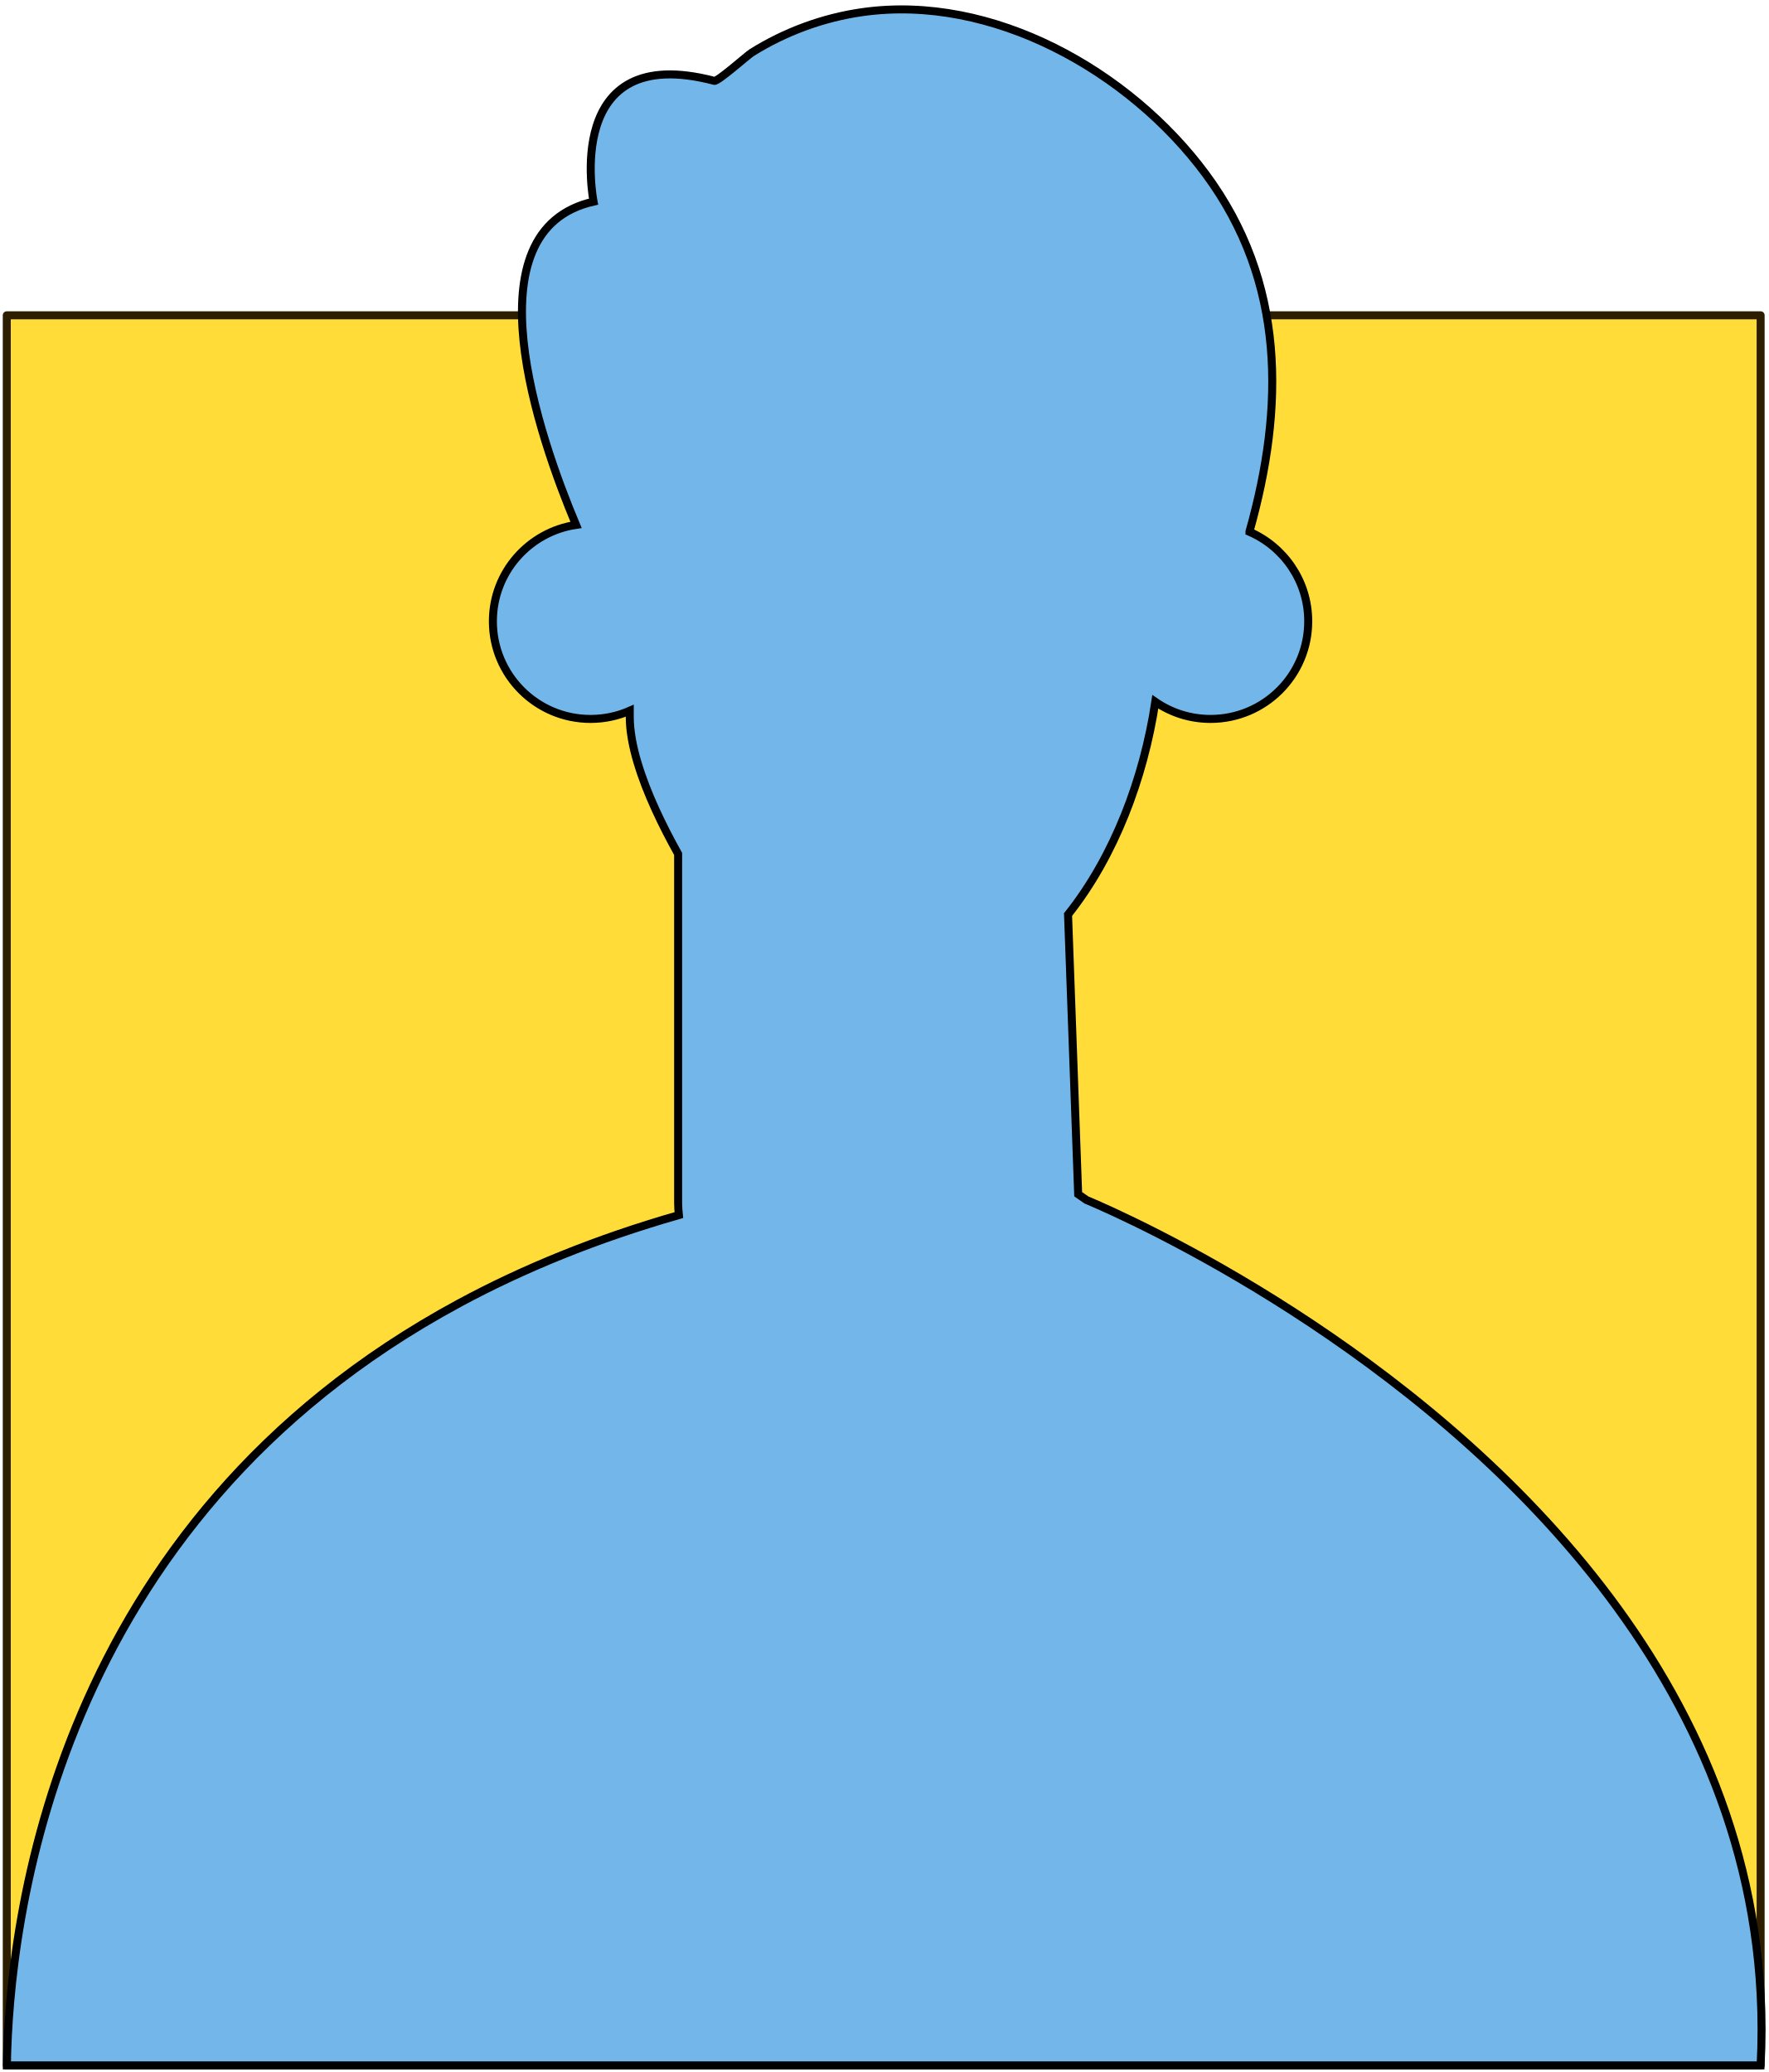
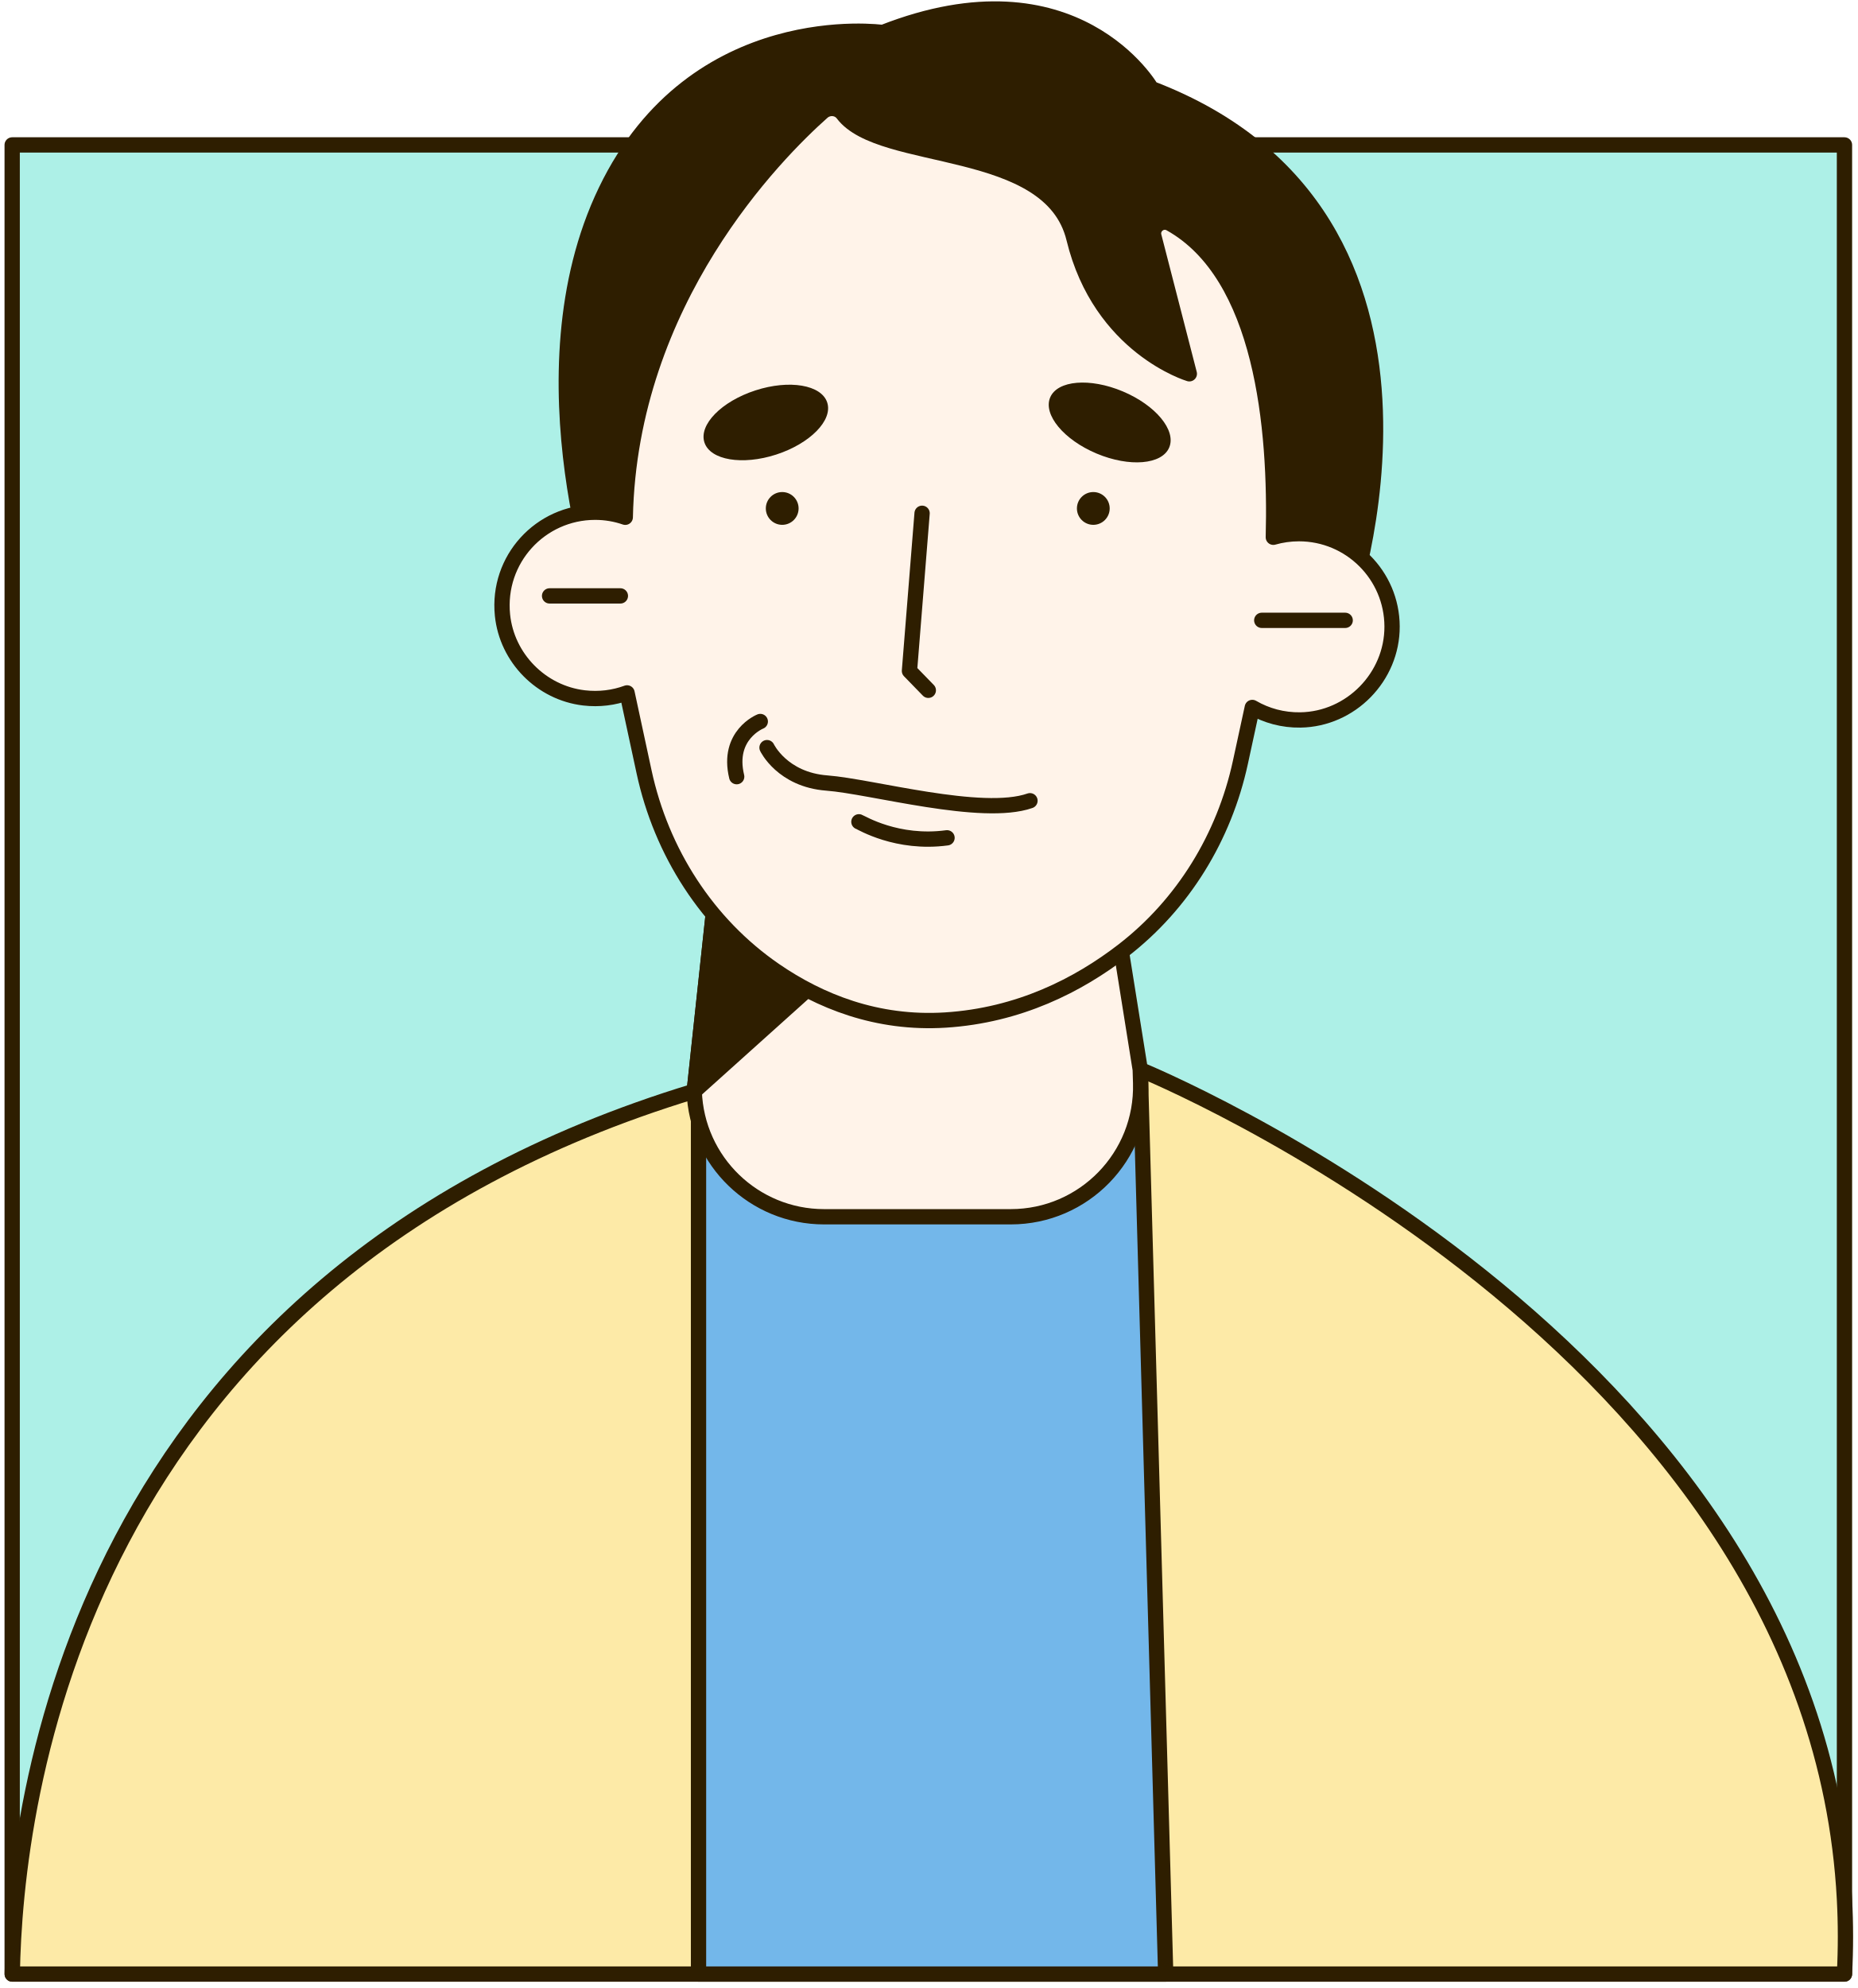
- <svg xmlns="http://www.w3.org/2000/svg" width="221" height="259" viewBox="0 0 221 259" fill="none">
-   <path d="M220.035 39.411H0.847V258.176H220.035V39.411Z" fill="#FFDC38" />
-   <path d="M220.035 39.411H0.847V258.176H220.035V39.411Z" stroke="#2E1E00" stroke-miterlimit="10" stroke-linecap="round" stroke-linejoin="round" />
-   <path d="M220.035 249.221C217.781 206.428 183.433 177.582 159.302 162.478C159.295 162.473 159.289 162.469 159.281 162.465C158.529 161.994 157.785 161.535 157.053 161.091C144.858 153.693 135.791 150.004 135.791 150.004L134.746 149.278L133.479 114.317C133.479 114.317 133.479 114.317 133.479 114.317C139.261 107.045 142.939 97.329 144.387 87.726C146.348 89.079 148.727 89.866 151.29 89.866C158.031 89.866 163.497 84.406 163.497 77.664C163.497 72.651 160.471 68.35 156.148 66.473C156.148 66.472 156.149 66.467 156.149 66.467C160.538 50.894 160.688 35.273 150.667 21.733C141.152 8.879 124.029 -0.803 107.74 1.522C102.857 2.22 98.109 3.97 93.931 6.59C93.431 6.904 89.698 10.22 89.274 10.108C70.154 5.078 74.18 25.204 74.18 25.204C58.375 28.761 67.389 54.651 71.991 65.612C66.115 66.487 61.599 71.54 61.599 77.664C61.599 84.406 67.065 89.866 73.8 89.866C75.547 89.866 77.204 89.503 78.706 88.841V89.615C78.706 91.368 79.076 93.324 79.684 95.362L79.69 95.368C80.81 99.129 82.759 103.17 84.75 106.741V150.34C84.75 150.86 84.787 151.375 84.842 151.885C74.482 154.854 65.382 158.589 57.408 162.891V162.892C6.629 190.299 1.139 240.411 0.859 258.174H220.035C220.196 255.122 220.19 252.141 220.035 249.221Z" fill="#73B7EA" stroke="black" stroke-miterlimit="10" />
+ <svg xmlns="http://www.w3.org/2000/svg" width="243" height="260" viewBox="0 0 243 260" fill="none">
+   <path d="M241.278 18.954H1.593V258.175H241.278V18.954Z" fill="#ADF0E7" />
+   <path d="M241.278 18.954H1.593V258.175H241.278V18.954Z" stroke="#2E1E00" stroke-width="2" stroke-miterlimit="10" stroke-linecap="round" stroke-linejoin="round" />
+   <path d="M241.277 258.176H1.606C1.958 235.937 9.773 167.34 90.813 142.714C92.214 142.284 93.642 141.867 95.095 141.469C97.097 140.915 99.137 140.387 101.222 139.892H149.157C149.157 139.892 237.458 175.793 241.277 248.386C241.447 251.58 241.453 254.839 241.277 258.176Z" fill="#FDEAA7" />
+   <path d="M241.277 258.176H1.606C1.958 235.937 9.773 167.34 90.813 142.714C92.214 142.284 93.642 141.867 95.095 141.469C97.097 140.915 99.137 140.387 101.222 139.892H149.157C149.157 139.892 237.458 175.793 241.277 248.386C241.447 251.58 241.453 254.839 241.277 258.176Z" stroke="#2E1E00" stroke-width="2" stroke-miterlimit="10" stroke-linecap="round" stroke-linejoin="round" />
+   <path d="M91.374 258.176V146.162L90.813 142.714C92.214 142.284 93.642 141.867 95.095 141.469C97.097 140.915 99.137 140.387 101.222 139.892H149.157L152.487 258.176H91.374Z" fill="#73B7EA" />
+   <path d="M91.374 258.176V146.162L90.813 142.714C92.214 142.284 93.642 141.867 95.095 141.469C97.097 140.915 99.137 140.387 101.222 139.892H149.157L152.487 258.176H91.374V258.176Z" stroke="#2E1E00" stroke-width="2" stroke-miterlimit="10" stroke-linecap="round" stroke-linejoin="round" />
+   <path d="M132.216 159.134H107.799C103.217 159.134 99.052 157.315 95.988 154.356C92.925 151.397 90.969 147.29 90.813 142.715L94.463 108.69H144.17L149.157 139.892L149.209 141.659C149.476 151.227 141.791 159.134 132.216 159.134Z" fill="#FFF3E9" />
+   <path d="M132.216 159.134H107.799C103.217 159.134 99.052 157.315 95.988 154.356C92.925 151.397 90.969 147.29 90.813 142.715L94.463 108.69H144.17L149.157 139.892L149.209 141.659C149.476 151.227 141.791 159.134 132.216 159.134Z" stroke="#2E1E00" stroke-width="2" stroke-miterlimit="10" stroke-linecap="round" stroke-linejoin="round" />
+   <path d="M128.677 108.689L90.813 142.715L94.463 108.689H128.677Z" fill="#2E1E00" />
+   <path d="M128.677 108.689L90.813 142.715L94.463 108.689H128.677Z" stroke="#2E1E00" stroke-width="2" stroke-miterlimit="10" stroke-linecap="round" stroke-linejoin="round" />
+   <path d="M79.251 80.362H176.061C176.061 80.362 194.603 28.4 150.618 11.582C150.618 11.582 140.7 -5.667 115.474 4.251C115.474 4.251 90.894 0.801 79.251 24.95C67.607 49.099 79.251 80.362 79.251 80.362Z" fill="#2E1E00" />
+   <path d="M79.251 80.362H176.061C176.061 80.362 194.603 28.4 150.618 11.582C150.618 11.582 140.7 -5.667 115.474 4.251C115.474 4.251 90.894 0.801 79.251 24.95C67.607 49.099 79.251 80.362 79.251 80.362Z" stroke="#2E1E00" stroke-width="2" stroke-miterlimit="10" stroke-linecap="round" stroke-linejoin="round" />
+   <path d="M182.099 81.932C182.123 88.525 176.704 94.056 170.112 94.159C167.817 94.195 165.661 93.598 163.815 92.524L162.253 99.728C160.142 109.455 154.79 118.238 146.909 124.319C141.052 128.839 133.281 132.799 123.664 133.406C114.692 133.971 107.204 130.928 101.348 126.904C92.512 120.829 86.512 111.431 84.253 100.95L82.027 90.621C80.297 91.253 78.384 91.505 76.394 91.273C70.797 90.619 66.3 86.056 65.731 80.45C64.99 73.151 70.702 66.993 77.849 66.993C79.23 66.993 80.553 67.222 81.792 67.651C82.392 39.271 101.464 20.095 107.571 14.665C108.379 13.949 109.618 14.04 110.263 14.894C115.263 21.509 137.392 18.446 140.488 31.203C143.936 45.431 155.577 48.886 155.577 48.886L150.943 30.903C150.624 29.651 151.954 28.615 153.081 29.241C165.126 35.941 166.945 55.965 166.567 70.265C167.629 69.959 168.756 69.796 169.917 69.796C176.629 69.796 182.075 75.227 182.099 81.932Z" fill="#FFF3E9" />
+   <path d="M182.099 81.932C182.123 88.525 176.704 94.056 170.112 94.159C167.817 94.195 165.661 93.598 163.815 92.524L162.253 99.728C160.142 109.455 154.79 118.238 146.909 124.319C141.052 128.839 133.281 132.799 123.664 133.406C114.692 133.971 107.204 130.928 101.348 126.904C92.512 120.829 86.512 111.431 84.253 100.95L82.027 90.621C80.297 91.253 78.384 91.505 76.394 91.273C70.797 90.619 66.3 86.056 65.731 80.45C64.99 73.151 70.702 66.993 77.849 66.993C79.23 66.993 80.553 67.222 81.792 67.651C82.392 39.271 101.464 20.095 107.571 14.665C108.379 13.949 109.618 14.04 110.263 14.894C115.263 21.509 137.392 18.446 140.488 31.203C143.936 45.431 155.577 48.886 155.577 48.886L150.943 30.903C150.624 29.651 151.954 28.615 153.081 29.241C165.126 35.941 166.945 55.965 166.567 70.265C167.629 69.959 168.756 69.796 169.917 69.796C176.629 69.796 182.075 75.227 182.099 81.932Z" stroke="#2E1E00" stroke-width="2" stroke-miterlimit="10" stroke-linecap="round" stroke-linejoin="round" />
+   <path d="M100.336 97.778C100.336 97.778 102.321 101.967 108.164 102.409C114.006 102.849 128.449 106.929 134.733 104.724" stroke="#2E1E00" stroke-width="2" stroke-miterlimit="10" stroke-linecap="round" stroke-linejoin="round" />
+   <path d="M112.354 107.479C112.684 107.59 117.332 110.456 123.883 109.574" stroke="#2E1E00" stroke-width="2" stroke-miterlimit="10" stroke-linecap="round" stroke-linejoin="round" />
+   <path d="M99.454 94.361C99.454 94.361 95.044 96.113 96.367 101.576" stroke="#2E1E00" stroke-width="2" stroke-miterlimit="10" stroke-linecap="round" stroke-linejoin="round" />
+   <path d="M120.621 67.129L118.968 87.745L121.434 90.281" stroke="#2E1E00" stroke-width="2" stroke-miterlimit="10" stroke-linecap="round" stroke-linejoin="round" />
+   <path d="M71.892 77.934H81.153" stroke="#2E1E00" stroke-width="2" stroke-miterlimit="10" stroke-linecap="round" stroke-linejoin="round" />
+   <path d="M165.052 81.131H175.966" stroke="#2E1E00" stroke-width="2" stroke-miterlimit="10" stroke-linecap="round" stroke-linejoin="round" />
+   <path d="M143.453 59.319C147.754 61.125 152.005 60.768 152.947 58.522C153.89 56.276 151.168 52.992 146.868 51.187C142.567 49.38 138.317 49.737 137.374 51.983C136.431 54.23 139.153 57.514 143.453 59.319Z" fill="#2E1E00" />
+   <path d="M101.541 59.448C97.105 60.889 92.899 60.179 92.146 57.862C91.394 55.546 94.379 52.499 98.816 51.059C103.251 49.618 107.457 50.328 108.21 52.644C108.963 54.961 105.977 58.007 101.541 59.448Z" fill="#2E1E00" />
+   <path d="M104.466 66.496C104.466 67.68 103.506 68.64 102.323 68.64C101.139 68.64 100.179 67.68 100.179 66.496C100.179 65.313 101.139 64.353 102.323 64.353C103.506 64.353 104.466 65.313 104.466 66.496Z" fill="#2E1E00" />
+   <path d="M145.161 66.496C145.161 67.68 144.2 68.64 143.017 68.64C141.834 68.64 140.874 67.68 140.874 66.496C140.874 65.313 141.834 64.353 143.017 64.353C144.201 64.353 145.161 65.313 145.161 66.496Z" fill="#2E1E00" />
</svg>
